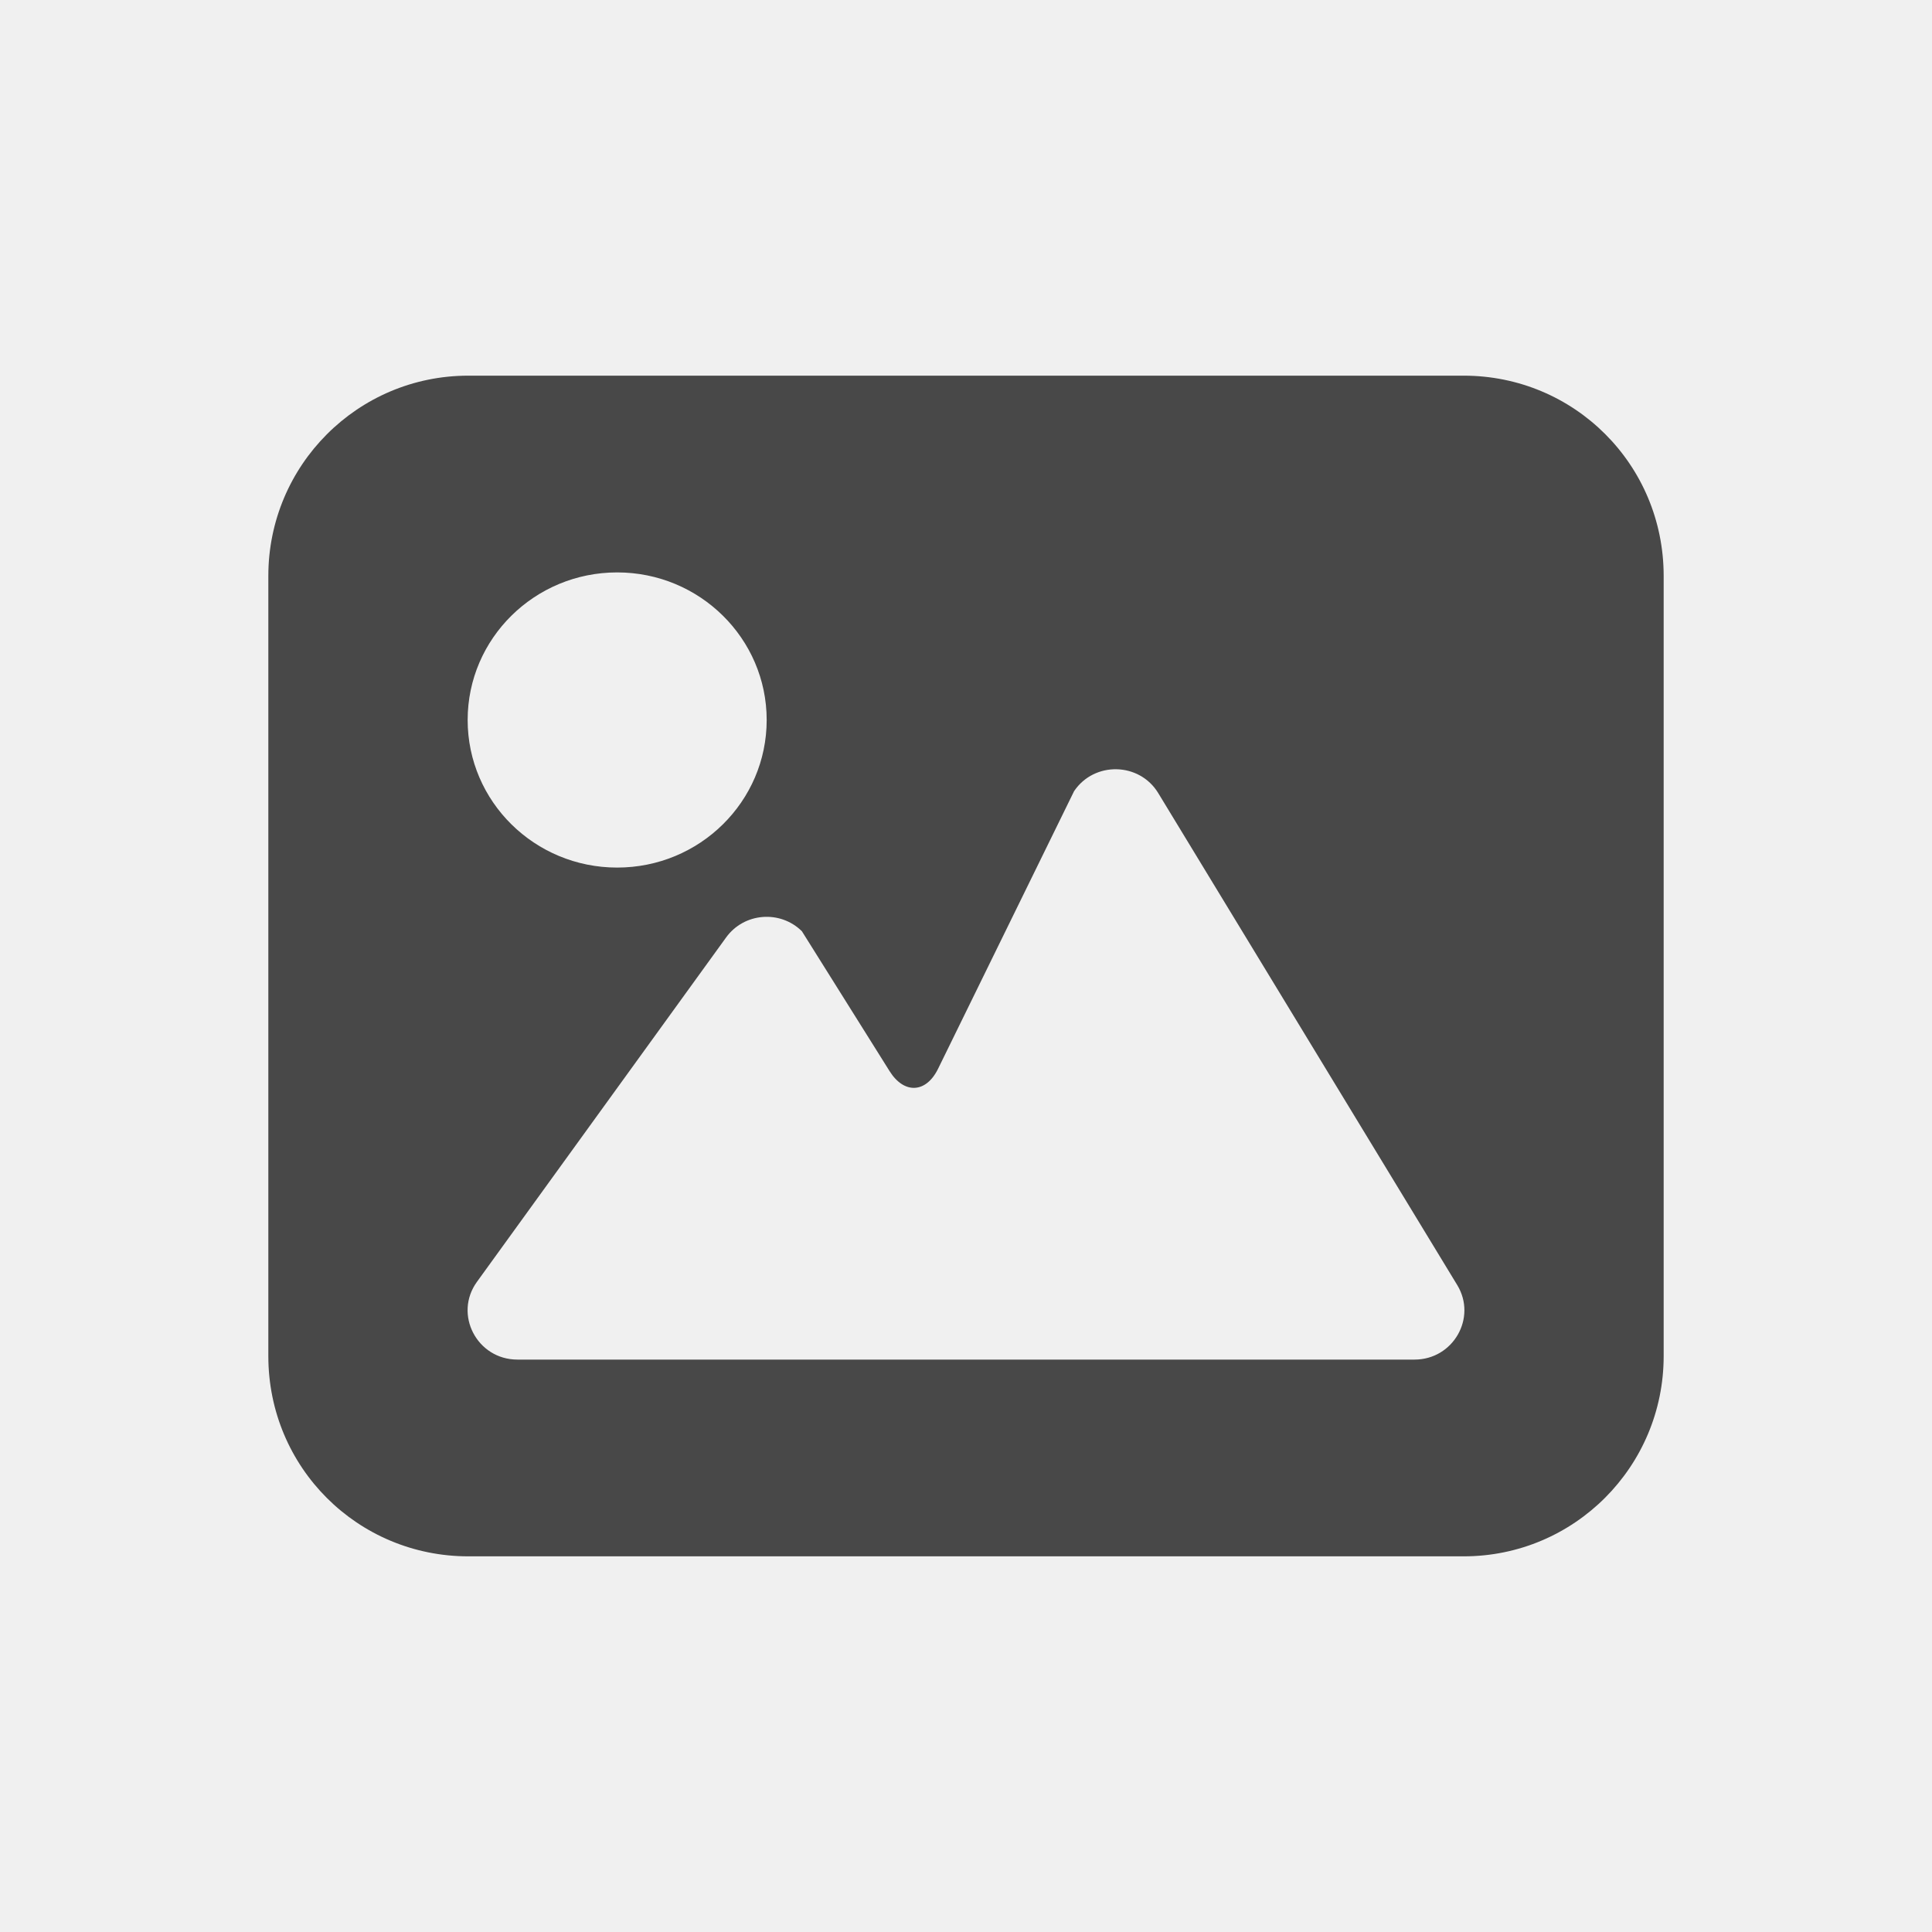
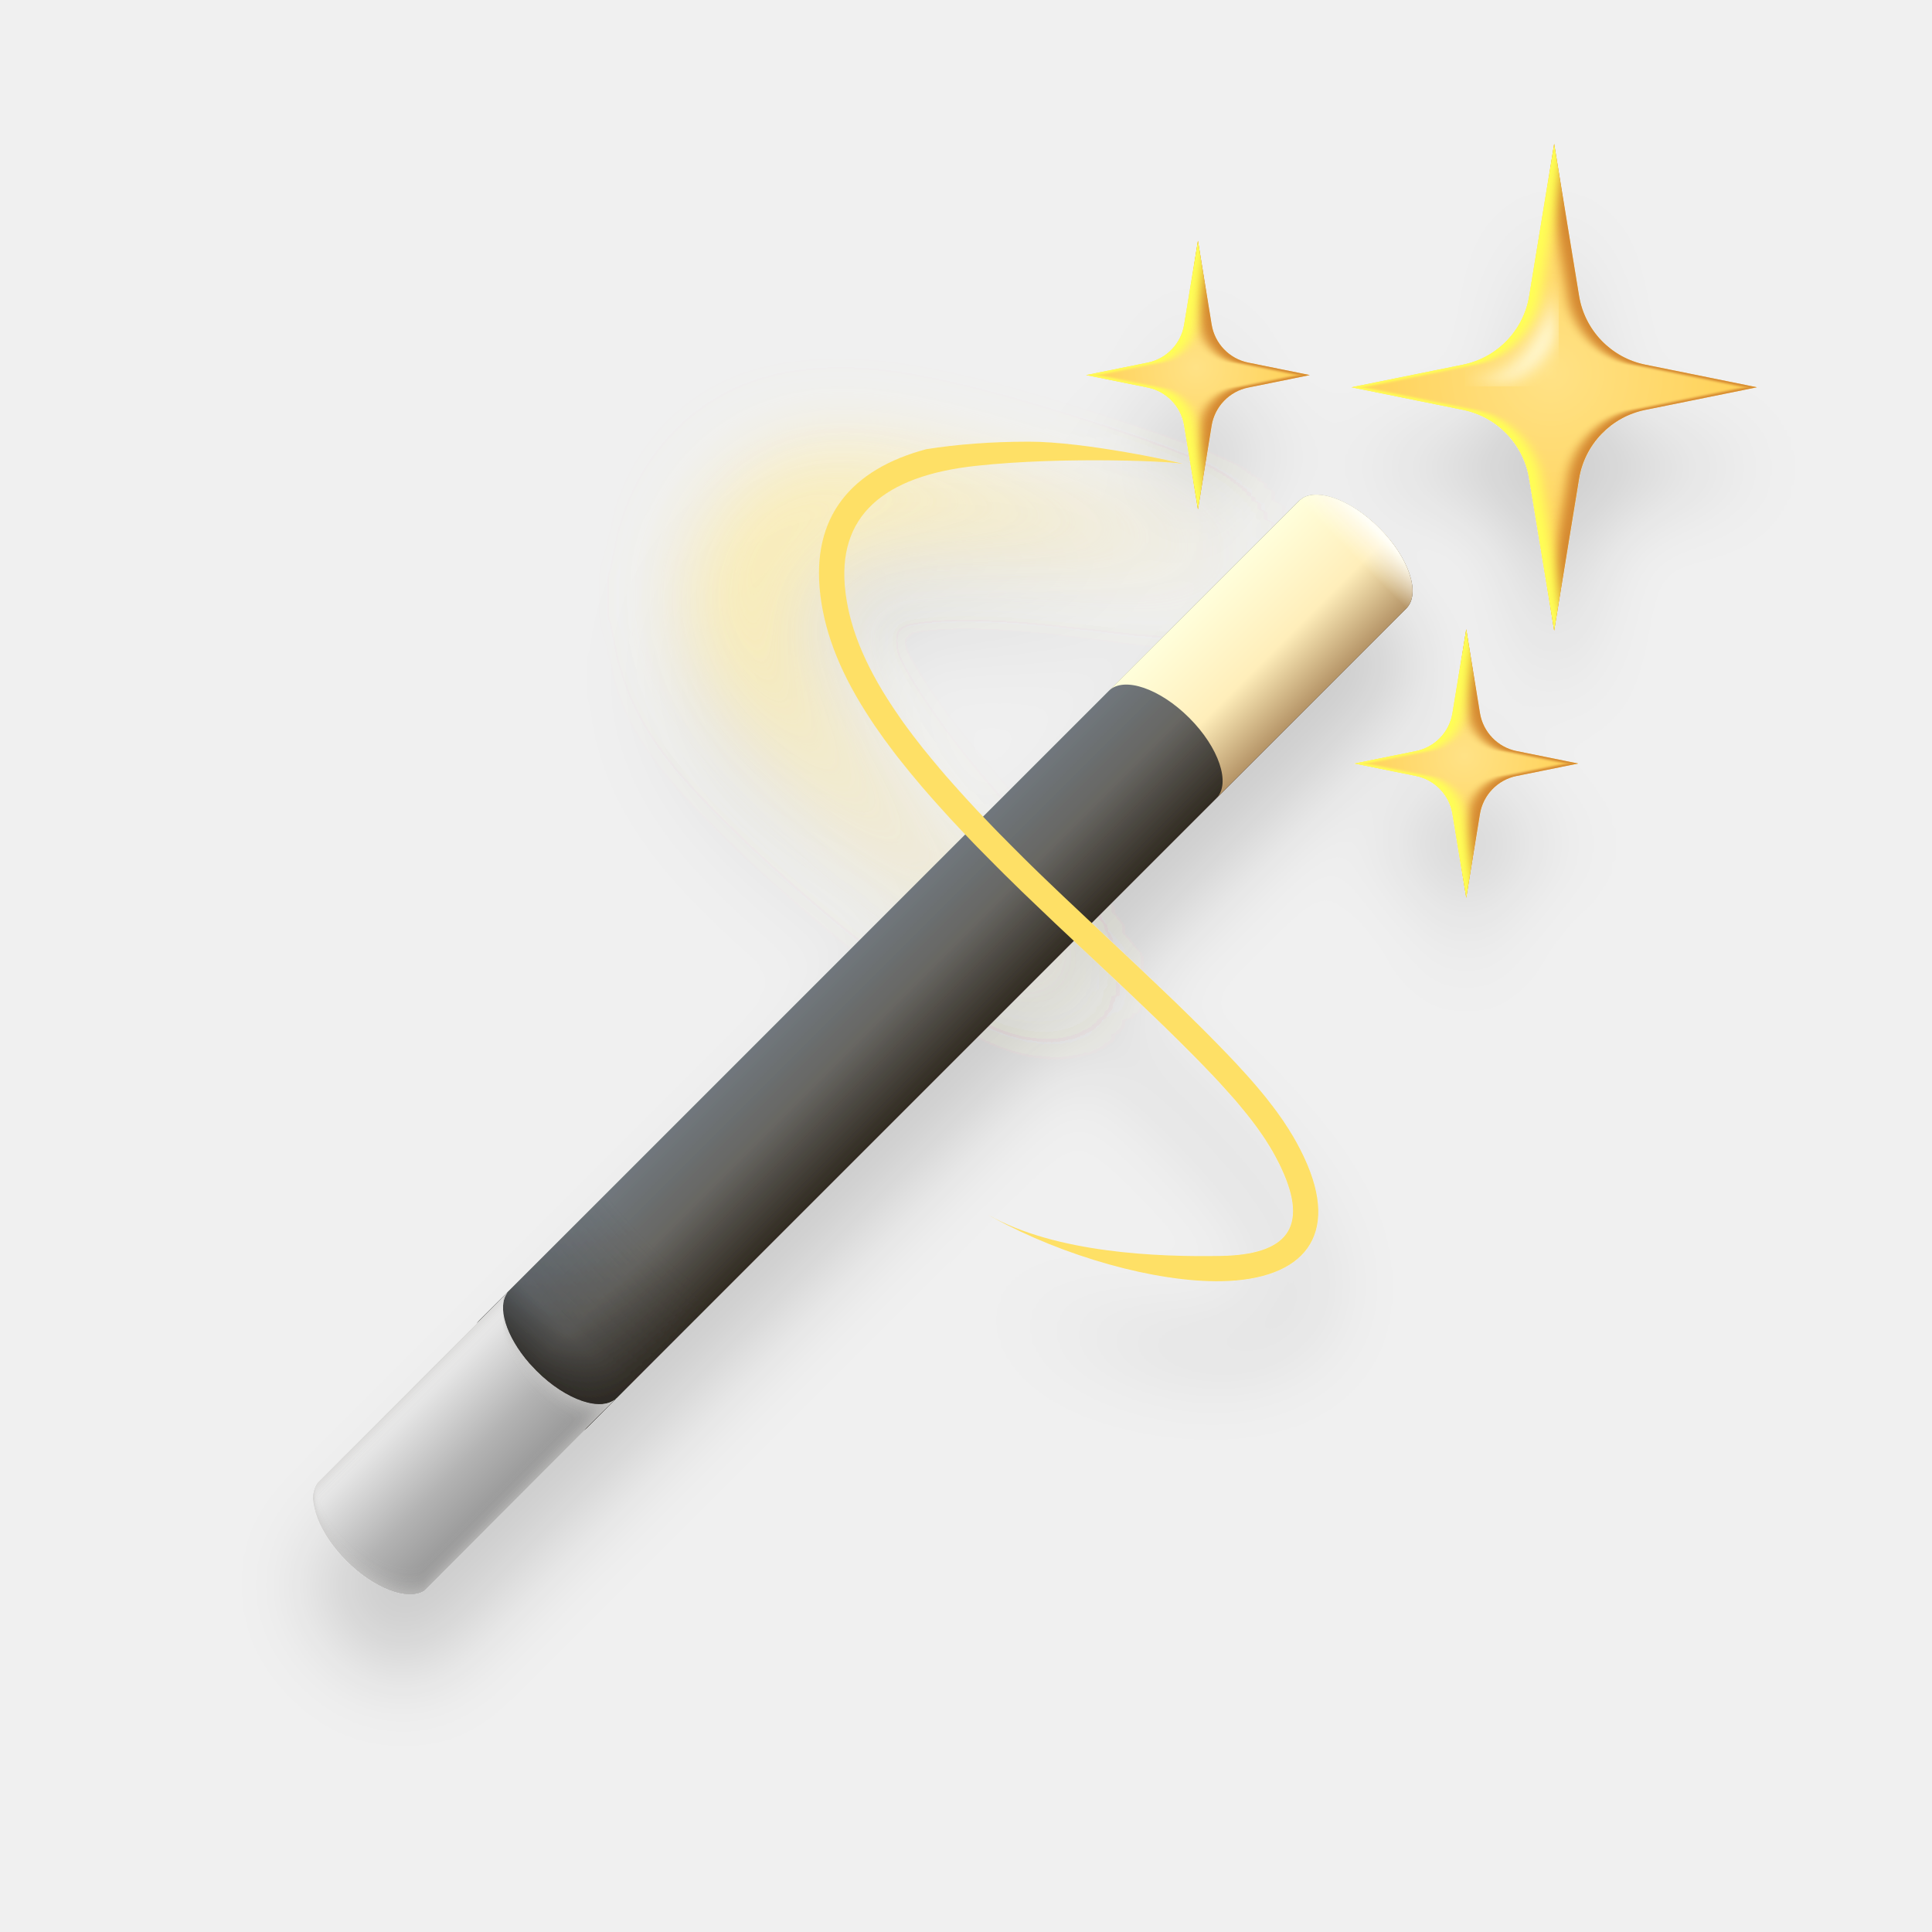
- <svg xmlns="http://www.w3.org/2000/svg" width="18px" height="18px" viewBox="0 0 18 18" version="1.1">
-   <g id="8" stroke="none" stroke-width="1" fill-rule="evenodd" fill-opacity="0.7">
-     <path d="M13.637,3.5 C14.666,3.5 15.5,4.327 15.5,5.366 L15.5,12.634 C15.5,13.665 14.667,14.5 13.637,14.5 L4.363,14.5 C3.334,14.5 2.5,13.673 2.5,12.634 L2.5,5.366 C2.5,4.335 3.333,3.5 4.363,3.5 L13.637,3.5 Z M10.007,7.371 L8.74,9.957 C8.627,10.188 8.422,10.193 8.289,9.981 L7.471,8.676 C7.268,8.476 6.932,8.503 6.765,8.734 L4.444,11.942 C4.224,12.245 4.444,12.667 4.821,12.667 L13.179,12.667 C13.539,12.667 13.762,12.278 13.577,11.973 L10.791,7.389 C10.616,7.101 10.196,7.091 10.007,7.371 Z M5.75,5.333 C4.981,5.333 4.357,5.949 4.357,6.708 C4.357,7.468 4.981,8.083 5.75,8.083 C6.519,8.083 7.143,7.468 7.143,6.708 C7.143,5.949 6.519,5.333 5.75,5.333 Z" id="形状" fill-rule="nonzero" />
+ <svg xmlns="http://www.w3.org/2000/svg" xmlns:xlink="http://www.w3.org/1999/xlink" width="24px" height="24px" viewBox="0 0 24 24" version="1.1">
+   <defs>
+     <rect id="path-1" x="0" y="0" width="24" height="24" />
+     <filter x="-10.7%" y="-5.5%" width="121.4%" height="121.9%" filterUnits="objectBoundingBox" id="filter-3">
+       <feOffset dx="0" dy="1" in="SourceAlpha" result="shadowOffsetOuter1" />
+       <feGaussianBlur stdDeviation="0.5" in="shadowOffsetOuter1" result="shadowBlurOuter1" />
+       <feColorMatrix values="0 0 0 0 0   0 0 0 0 0   0 0 0 0 0  0 0 0 0.15 0" type="matrix" in="shadowBlurOuter1" result="shadowMatrixOuter1" />
+       <feMerge>
+         <feMergeNode in="shadowMatrixOuter1" />
+         <feMergeNode in="SourceGraphic" />
+       </feMerge>
+     </filter>
+     <filter x="-21.8%" y="-22.2%" width="143.6%" height="144.3%" filterUnits="objectBoundingBox" id="filter-4">
+       <feGaussianBlur stdDeviation="0.5" in="SourceGraphic" />
+     </filter>
+     <linearGradient x1="0%" y1="40.733%" x2="100%" y2="40.733%" id="linearGradient-5">
+       <stop stop-color="#70777D" offset="0%" />
+       <stop stop-color="#676662" offset="46.437%" />
+       <stop stop-color="#312B22" offset="100%" />
+     </linearGradient>
+     <radialGradient cx="42.049%" cy="35.853%" fx="42.049%" fy="35.853%" r="506.02%" gradientTransform="translate(0.420487,0.358529),scale(1,0.123253),rotate(89.1808),translate(-0.420487,-0.358529)" id="radialGradient-6">
+       <stop stop-color="#FFFFFF" stop-opacity="0" offset="0%" />
+       <stop stop-color="#393939" stop-opacity="0" offset="74.938%" />
+       <stop stop-color="#2A2A2A" stop-opacity="0.265" offset="90.988%" />
+       <stop stop-color="#231F19" offset="100%" />
+     </radialGradient>
+     <path d="M3.63797881e-12,0.469 L0.009,0.406 C0.071,0.177 0.466,3.63797881e-12 0.945,3.63797881e-12 C1.466,3.63797881e-12 1.889,0.21 1.889,0.469 L1.889,14.859 C1.889,15.118 1.466,15.329 0.945,15.329 C0.423,15.329 3.63797881e-12,15.118 3.63797881e-12,14.859 L3.63797881e-12,0.469 Z" id="path-7" />
+     <linearGradient x1="2.026%" y1="37.12%" x2="100%" y2="37.12%" id="linearGradient-8">
+       <stop stop-color="#EEEEEE" offset="0%" />
+       <stop stop-color="#B3B3B3" offset="58.307%" />
+       <stop stop-color="#949494" offset="100%" />
+     </linearGradient>
+     <path d="M1.887,14.349 L1.889,17.727 C1.832,17.961 1.431,18.144 0.945,18.144 C0.466,18.144 0.071,17.967 0.009,17.738 L0.005,17.714 L0.002,14.371 C0.033,14.593 0.377,14.773 0.816,14.803 L0.945,14.807 C1.466,14.807 1.889,14.597 1.889,14.338 L1.887,14.349 Z" id="path-9" />
+     <filter x="-5.3%" y="-2.6%" width="110.6%" height="105.3%" filterUnits="objectBoundingBox" id="filter-10">
+       <feGaussianBlur stdDeviation="0.1" in="SourceAlpha" result="shadowBlurInner1" />
+       <feOffset dx="0" dy="0" in="shadowBlurInner1" result="shadowOffsetInner1" />
+       <feComposite in="shadowOffsetInner1" in2="SourceAlpha" operator="arithmetic" k2="-1" k3="1" result="shadowInnerInner1" />
+       <feColorMatrix values="0 0 0 0 0.924   0 0 0 0 0.924   0 0 0 0 0.924  0 0 0 1 0" type="matrix" in="shadowInnerInner1" result="shadowMatrixInner1" />
+       <feGaussianBlur stdDeviation="0.1" in="SourceAlpha" result="shadowBlurInner2" />
+       <feOffset dx="0" dy="-0" in="shadowBlurInner2" result="shadowOffsetInner2" />
+       <feComposite in="shadowOffsetInner2" in2="SourceAlpha" operator="arithmetic" k2="-1" k3="1" result="shadowInnerInner2" />
+       <feColorMatrix values="0 0 0 0 0.196   0 0 0 0 0.173   0 0 0 0 0.137  0 0 0 0.199 0" type="matrix" in="shadowInnerInner2" result="shadowMatrixInner2" />
+       <feMerge>
+         <feMergeNode in="shadowMatrixInner1" />
+         <feMergeNode in="shadowMatrixInner2" />
+       </feMerge>
+     </filter>
+     <linearGradient x1="2.026%" y1="37.12%" x2="100%" y2="37.12%" id="linearGradient-11">
+       <stop stop-color="#FFFEDA" offset="0%" />
+       <stop stop-color="#FFEEBA" offset="56.931%" />
+       <stop stop-color="#B49366" offset="100%" />
+     </linearGradient>
+     <linearGradient x1="50%" y1="100%" x2="50%" y2="8.033%" id="linearGradient-12">
+       <stop stop-color="#FFFBEA" stop-opacity="0" offset="0%" />
+       <stop stop-color="#FFFEF7" offset="100%" />
+     </linearGradient>
+     <radialGradient cx="52.312%" cy="46.452%" fx="52.312%" fy="46.452%" r="61.248%" id="radialGradient-13">
+       <stop stop-color="#FFE286" offset="0%" />
+       <stop stop-color="#FFD054" offset="100%" />
+     </radialGradient>
+     <path d="M2.44,4.046 L0.886,5.162 L0.886,5.162 L2.002,3.607 C2.255,3.255 2.264,2.783 2.024,2.421 L1.243,1.243 L1.243,1.243 L2.421,2.024 C2.783,2.264 3.255,2.255 3.607,2.002 L5.162,0.886 L5.162,0.886 L4.046,2.44 C3.793,2.793 3.784,3.265 4.024,3.627 L4.805,4.805 L4.805,4.805 L3.627,4.024 C3.265,3.784 2.793,3.793 2.44,4.046 Z" id="path-14" />
+     <filter x="-2.3%" y="-2.3%" width="104.7%" height="104.7%" filterUnits="objectBoundingBox" id="filter-15">
+       <feGaussianBlur stdDeviation="0.05" in="SourceAlpha" result="shadowBlurInner1" />
+       <feOffset dx="-0.1" dy="-0.1" in="shadowBlurInner1" result="shadowOffsetInner1" />
+       <feComposite in="shadowOffsetInner1" in2="SourceAlpha" operator="arithmetic" k2="-1" k3="1" result="shadowInnerInner1" />
+       <feColorMatrix values="0 0 0 0 0.832   0 0 0 0 0.531   0 0 0 0 0.188  0 0 0 1 0" type="matrix" in="shadowInnerInner1" result="shadowMatrixInner1" />
+       <feGaussianBlur stdDeviation="0.05" in="SourceAlpha" result="shadowBlurInner2" />
+       <feOffset dx="0.1" dy="0.1" in="shadowBlurInner2" result="shadowOffsetInner2" />
+       <feComposite in="shadowOffsetInner2" in2="SourceAlpha" operator="arithmetic" k2="-1" k3="1" result="shadowInnerInner2" />
+       <feColorMatrix values="0 0 0 0 1   0 0 0 0 1   0 0 0 0 0.333  0 0 0 1 0" type="matrix" in="shadowInnerInner2" result="shadowMatrixInner2" />
+       <feMerge>
+         <feMergeNode in="shadowMatrixInner1" />
+         <feMergeNode in="shadowMatrixInner2" />
+       </feMerge>
+     </filter>
+     <filter x="0.0%" y="0.0%" width="100.0%" height="100.0%" filterUnits="objectBoundingBox" id="filter-16">
+       <feGaussianBlur stdDeviation="0.104" in="SourceGraphic" />
+     </filter>
+     <path d="M1.346,2.232 L0.489,2.848 L0.489,2.848 L1.104,1.99 C1.244,1.796 1.249,1.535 1.117,1.336 L0.686,0.686 L0.686,0.686 L1.336,1.117 C1.535,1.249 1.796,1.244 1.99,1.104 L2.848,0.489 L2.848,0.489 L2.232,1.346 C2.093,1.541 2.088,1.801 2.22,2.001 L2.651,2.651 L2.651,2.651 L2.001,2.22 C1.801,2.088 1.541,2.093 1.346,2.232 Z" id="path-17" />
+     <filter x="-4.2%" y="-4.2%" width="108.5%" height="108.5%" filterUnits="objectBoundingBox" id="filter-18">
+       <feGaussianBlur stdDeviation="0.05" in="SourceAlpha" result="shadowBlurInner1" />
+       <feOffset dx="-0.1" dy="-0.1" in="shadowBlurInner1" result="shadowOffsetInner1" />
+       <feComposite in="shadowOffsetInner1" in2="SourceAlpha" operator="arithmetic" k2="-1" k3="1" result="shadowInnerInner1" />
+       <feColorMatrix values="0 0 0 0 0.832   0 0 0 0 0.531   0 0 0 0 0.188  0 0 0 1 0" type="matrix" in="shadowInnerInner1" result="shadowMatrixInner1" />
+       <feGaussianBlur stdDeviation="0.05" in="SourceAlpha" result="shadowBlurInner2" />
+       <feOffset dx="0.1" dy="0.1" in="shadowBlurInner2" result="shadowOffsetInner2" />
+       <feComposite in="shadowOffsetInner2" in2="SourceAlpha" operator="arithmetic" k2="-1" k3="1" result="shadowInnerInner2" />
+       <feColorMatrix values="0 0 0 0 1   0 0 0 0 1   0 0 0 0 0.333  0 0 0 1 0" type="matrix" in="shadowInnerInner2" result="shadowMatrixInner2" />
+       <feMerge>
+         <feMergeNode in="shadowMatrixInner1" />
+         <feMergeNode in="shadowMatrixInner2" />
+       </feMerge>
+     </filter>
+     <filter x="0.0%" y="0.0%" width="63.8%" height="71.9%" filterUnits="objectBoundingBox" id="filter-19">
+       <feGaussianBlur stdDeviation="0.065" in="SourceGraphic" />
+     </filter>
+     <path d="M1.346,2.232 L0.489,2.848 L0.489,2.848 L1.104,1.99 C1.244,1.796 1.249,1.535 1.117,1.336 L0.686,0.686 L0.686,0.686 L1.336,1.117 C1.535,1.249 1.796,1.244 1.99,1.104 L2.848,0.489 L2.848,0.489 L2.232,1.346 C2.093,1.541 2.088,1.801 2.22,2.001 L2.651,2.651 L2.651,2.651 L2.001,2.22 C1.801,2.088 1.541,2.093 1.346,2.232 Z" id="path-20" />
+     <filter x="-4.2%" y="-4.2%" width="108.5%" height="108.5%" filterUnits="objectBoundingBox" id="filter-21">
+       <feGaussianBlur stdDeviation="0.05" in="SourceAlpha" result="shadowBlurInner1" />
+       <feOffset dx="-0.1" dy="-0.1" in="shadowBlurInner1" result="shadowOffsetInner1" />
+       <feComposite in="shadowOffsetInner1" in2="SourceAlpha" operator="arithmetic" k2="-1" k3="1" result="shadowInnerInner1" />
+       <feColorMatrix values="0 0 0 0 0.832   0 0 0 0 0.531   0 0 0 0 0.188  0 0 0 1 0" type="matrix" in="shadowInnerInner1" result="shadowMatrixInner1" />
+       <feGaussianBlur stdDeviation="0.05" in="SourceAlpha" result="shadowBlurInner2" />
+       <feOffset dx="0.1" dy="0.1" in="shadowBlurInner2" result="shadowOffsetInner2" />
+       <feComposite in="shadowOffsetInner2" in2="SourceAlpha" operator="arithmetic" k2="-1" k3="1" result="shadowInnerInner2" />
+       <feColorMatrix values="0 0 0 0 1   0 0 0 0 1   0 0 0 0 0.333  0 0 0 1 0" type="matrix" in="shadowInnerInner2" result="shadowMatrixInner2" />
+       <feMerge>
+         <feMergeNode in="shadowMatrixInner1" />
+         <feMergeNode in="shadowMatrixInner2" />
+       </feMerge>
+     </filter>
+     <filter x="0.0%" y="0.0%" width="63.8%" height="71.9%" filterUnits="objectBoundingBox" id="filter-22">
+       <feGaussianBlur stdDeviation="0.065" in="SourceGraphic" />
+     </filter>
+   </defs>
+   <g id="8" stroke="none" stroke-width="1" fill="none" fill-rule="evenodd">
+     <g>
+       <mask id="mask-2" fill="white">
+         <use xlink:href="#path-1" />
+       </mask>
+       <g id="蒙版" />
+       <g id="编组" filter="url(#filter-3)" mask="url(#mask-2)">
+         <g transform="translate(3.635742, 1.786859)">
+           <path d="M11.859,5.281 C9.035,4.223 7.244,3.739 6.488,3.828 C5.352,3.962 4.268,5.556 5.554,7.017 C6.841,8.478 9.32,10.356 9.81,10.586 C8.469,9.527 5.902,6.866 6.317,5.563 C6.594,4.694 8.441,4.6 11.859,5.281 Z" id="路径-397" fill-opacity="0.799" fill="#FFEEA9" fill-rule="nonzero" filter="url(#filter-4)" transform="translate(8.41539, 7.201909) rotate(-360) translate(-8.41539, -7.201909) " />
+           <g id="编组-175" stroke-width="1" fill="none" fill-rule="evenodd" transform="translate(7.082813, 11.18652) rotate(-315) translate(-7.082813, -11.18652) translate(6.138174, 2.114554)">
+             <g id="形状结合">
+               <use fill="url(#linearGradient-5)" xlink:href="#path-7" />
+               <use fill="url(#radialGradient-6)" xlink:href="#path-7" />
+             </g>
+             <g id="形状结合">
+               <use fill="url(#linearGradient-8)" fill-rule="evenodd" xlink:href="#path-9" />
+               <use fill="black" fill-opacity="1" filter="url(#filter-10)" xlink:href="#path-9" />
+             </g>
+             <path d="M7.97566219e-05,0.006 C0.007,0.262 0.427,0.469 0.945,0.469 C1.466,0.469 1.889,0.259 1.889,4.47641924e-12 L1.888,0.009 L1.889,3.343 C1.882,3.6 1.462,3.806 0.945,3.806 C0.466,3.806 0.071,3.63 0.009,3.4 L0.001,3.343 Z" id="形状结合" fill="url(#linearGradient-11)" transform="translate(0.944639, 1.903028) scale(1, -1) translate(-0.944639, -1.903028) " />
+             <path d="M1.889,0.469 C1.889,0.21 1.466,0 0.945,0 C0.423,0 0,0.21 0,0.469 C0.858,0.469 1.889,0.463 1.889,0.469 Z" id="椭圆形" fill="url(#linearGradient-12)" />
+           </g>
+           <path d="M5.542,6.475 C4.828,7.365 4.755,8.136 5.511,8.726 C5.894,9.026 6.397,9.224 7.066,9.344 L7.16,9.361 L7.257,9.376 C7.289,9.381 7.322,9.385 7.355,9.39 L7.456,9.403 L7.56,9.416 C7.577,9.418 7.595,9.42 7.612,9.421 L7.719,9.432 L7.828,9.442 C7.846,9.444 7.865,9.445 7.883,9.447 L7.996,9.456 L8.111,9.463 L8.229,9.47 C8.248,9.471 8.268,9.472 8.288,9.473 L8.409,9.479 C8.43,9.48 8.45,9.48 8.471,9.481 L8.596,9.486 L8.723,9.489 L8.853,9.492 L8.986,9.494 C9.008,9.494 9.03,9.494 9.053,9.494 L9.189,9.495 L9.399,9.495 L9.542,9.494 L9.688,9.492 L9.837,9.489 L10.095,9.483 L10.867,9.46 L11.386,9.444 L11.74,9.435 L12.012,9.429 L12.266,9.426 L12.456,9.425 L12.592,9.425 L12.722,9.426 L12.805,9.427 L12.965,9.43 L13.079,9.433 L13.189,9.438 L13.259,9.441 L13.361,9.447 L13.459,9.454 L13.552,9.462 L13.643,9.471 L13.729,9.482 L13.786,9.489 L13.867,9.501 L13.92,9.51 L13.997,9.523 L14.072,9.539 L14.121,9.549 L14.169,9.561 L14.216,9.572 L14.286,9.591 L14.331,9.604 L14.398,9.625 L14.443,9.64 L14.487,9.655 L14.509,9.663 C15.511,10.028 15.577,10.736 14.866,11.474 C14.295,12.066 13.261,12.643 12.293,12.925 L12.234,12.941 C13.168,12.681 14.098,11.818 14.638,11.258 C15.206,10.669 15.166,10.236 14.4,9.957 L14.344,9.937 C14.335,9.934 14.325,9.931 14.316,9.928 L14.259,9.91 C14.249,9.907 14.239,9.904 14.23,9.901 L14.17,9.884 C14.121,9.871 14.069,9.859 14.016,9.847 L13.951,9.834 C13.94,9.832 13.929,9.83 13.918,9.828 L13.85,9.816 L13.78,9.805 L13.707,9.795 L13.632,9.786 L13.553,9.778 L13.472,9.77 L13.388,9.763 L13.3,9.758 L13.208,9.753 L13.113,9.748 L12.963,9.743 L12.858,9.741 L12.748,9.739 L12.634,9.738 C12.614,9.738 12.595,9.738 12.575,9.738 L12.377,9.738 L12.145,9.74 L12.022,9.742 L11.831,9.746 L11.559,9.752 L11.269,9.76 L10.263,9.792 L9.919,9.8 L9.69,9.805 L9.468,9.807 C9.443,9.807 9.419,9.807 9.395,9.808 L9.251,9.808 L9.04,9.807 L8.903,9.806 C8.881,9.805 8.858,9.805 8.836,9.805 L8.703,9.802 L8.572,9.798 L8.444,9.794 L8.318,9.788 L8.195,9.782 L8.074,9.775 C8.054,9.774 8.035,9.773 8.015,9.771 L7.898,9.763 L7.783,9.753 L7.671,9.743 C7.652,9.741 7.634,9.739 7.615,9.737 L7.506,9.725 L7.4,9.713 C7.382,9.71 7.364,9.708 7.347,9.706 L7.244,9.691 L7.142,9.676 C7.109,9.671 7.076,9.665 7.043,9.659 L6.946,9.642 L6.851,9.623 C6.21,9.492 5.713,9.283 5.316,8.972 C4.541,8.366 4.483,7.592 4.963,6.761 C5.191,6.446 5.468,6.124 5.797,5.794 C6.289,5.3 7.317,4.64 7.357,4.629 C7.3,4.643 6.256,5.586 5.542,6.475 Z" id="路径-396" fill="#FEE066" fill-rule="nonzero" transform="translate(9.997851, 8.785168) rotate(-315) translate(-9.997851, -8.785168) " />
+           <g id="编组-176" stroke-width="1" fill="none" fill-rule="evenodd" transform="translate(12.64669, 0)">
+             <g id="星形" transform="translate(3.02399, 3.02399) rotate(-45) translate(-3.02399, -3.02399) ">
+               <use fill="url(#radialGradient-13)" fill-rule="evenodd" xlink:href="#path-14" />
+               <use fill="black" fill-opacity="1" filter="url(#filter-15)" xlink:href="#path-14" />
+             </g>
+             <path d="M3.035,1.703 L3.041,1.776 C3.054,1.94 3.158,2.235 2.938,2.576 C2.719,2.917 2.264,3.062 1.92,2.987 C2.312,2.927 2.59,2.762 2.755,2.493 C3.003,2.088 3.053,1.857 3.041,1.703 L3.035,1.703 Z" id="路径-395" fill="#FFFDE4" fill-rule="nonzero" filter="url(#filter-16)" />
+           </g>
+           <g id="编组-176" stroke-width="1" fill="none" fill-rule="evenodd" transform="translate(12.91002, 6.029494)">
+             <g id="星形" transform="translate(1.668408, 1.668408) rotate(-45) translate(-1.668408, -1.668408) ">
+               <use fill="url(#radialGradient-13)" fill-rule="evenodd" xlink:href="#path-17" />
+               <use fill="black" fill-opacity="1" filter="url(#filter-18)" xlink:href="#path-17" />
+             </g>
+             <path d="M1.674,0.939 L1.678,0.98 C1.685,1.071 1.742,1.233 1.621,1.421 C1.5,1.61 1.249,1.69 1.059,1.648 C1.275,1.615 1.429,1.524 1.52,1.375 C1.657,1.152 1.685,1.025 1.678,0.939 L1.674,0.939 Z" id="路径-395" fill="#FFFDE4" fill-rule="nonzero" filter="url(#filter-19)" />
+           </g>
+           <g id="编组-176" stroke-width="1" fill="none" fill-rule="evenodd" transform="translate(9.577075, 1.20411)">
+             <g id="星形" transform="translate(1.668408, 1.668408) rotate(-45) translate(-1.668408, -1.668408) ">
+               <use fill="url(#radialGradient-13)" fill-rule="evenodd" xlink:href="#path-20" />
+               <use fill="black" fill-opacity="1" filter="url(#filter-21)" xlink:href="#path-20" />
+             </g>
+             <path d="M1.674,0.939 L1.678,0.98 C1.685,1.071 1.742,1.233 1.621,1.421 C1.5,1.61 1.249,1.69 1.059,1.648 C1.275,1.615 1.429,1.524 1.52,1.375 C1.657,1.152 1.685,1.025 1.678,0.939 L1.674,0.939 Z" id="路径-395" fill="#FFFDE4" fill-rule="nonzero" filter="url(#filter-22)" />
+           </g>
+         </g>
+       </g>
+     </g>
  </g>
</svg>
